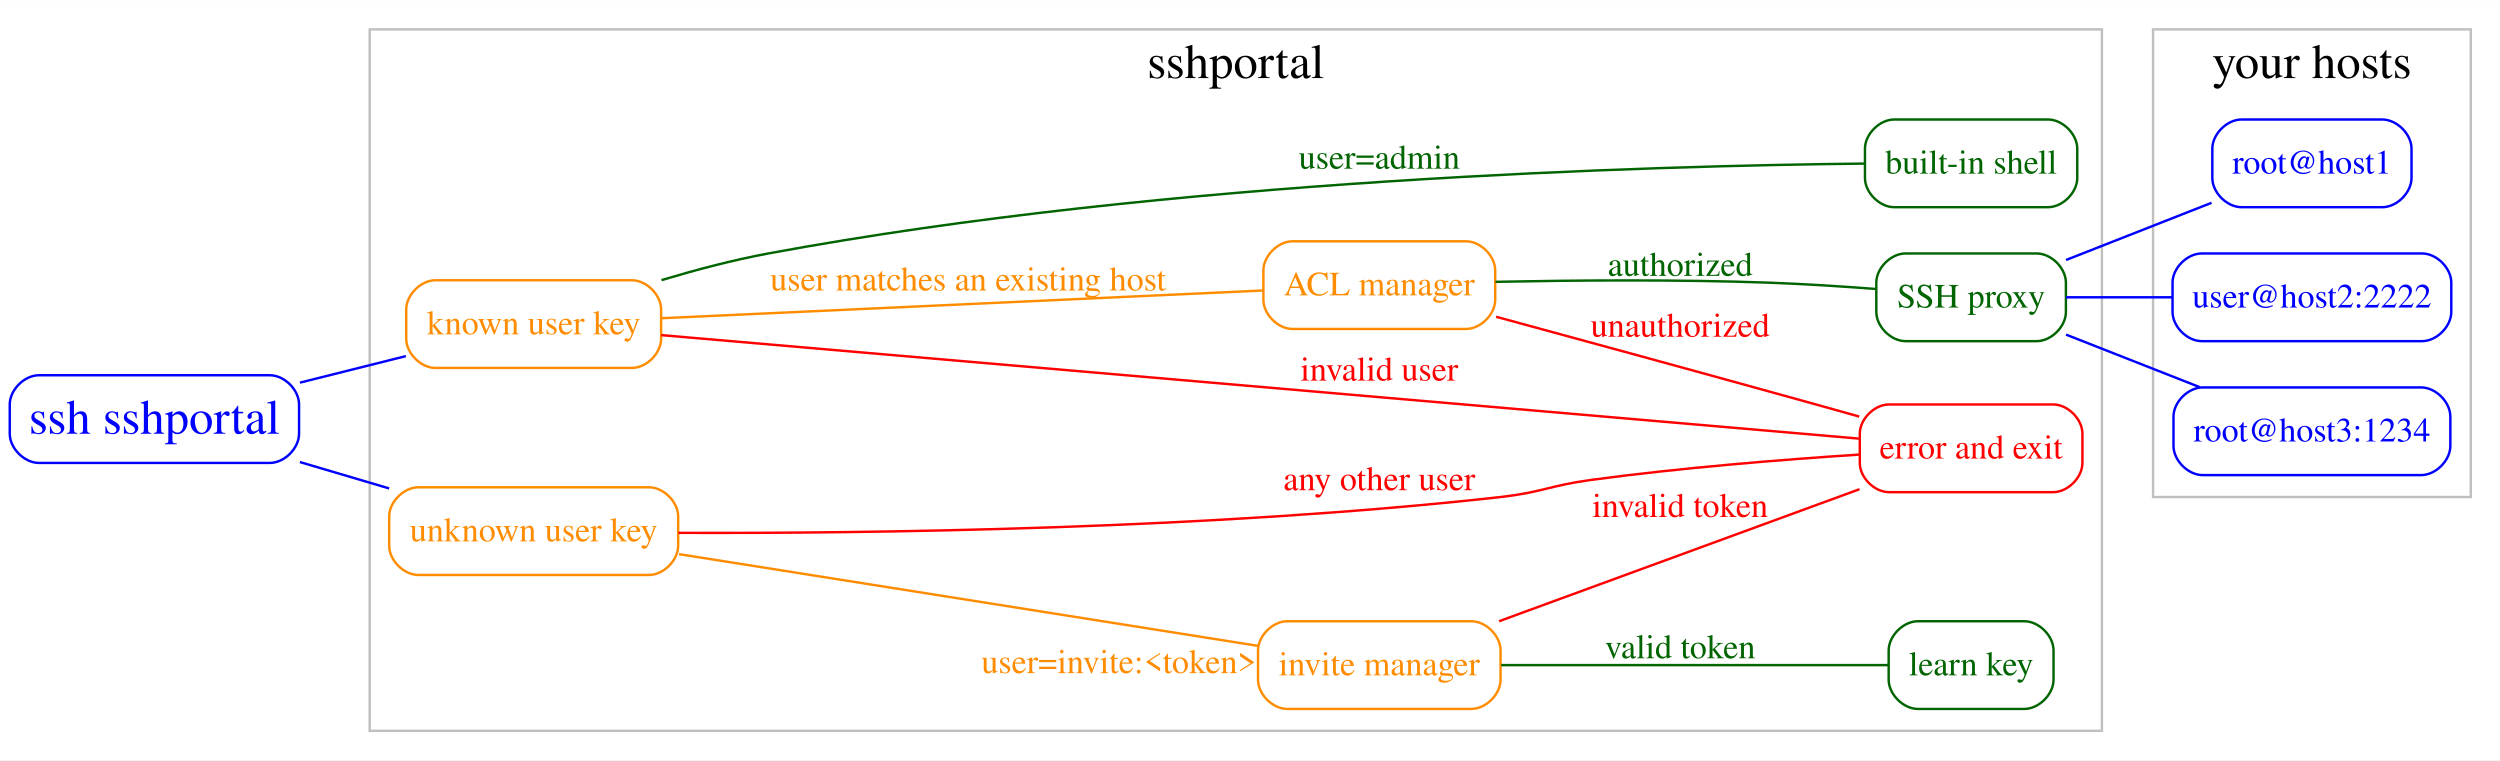
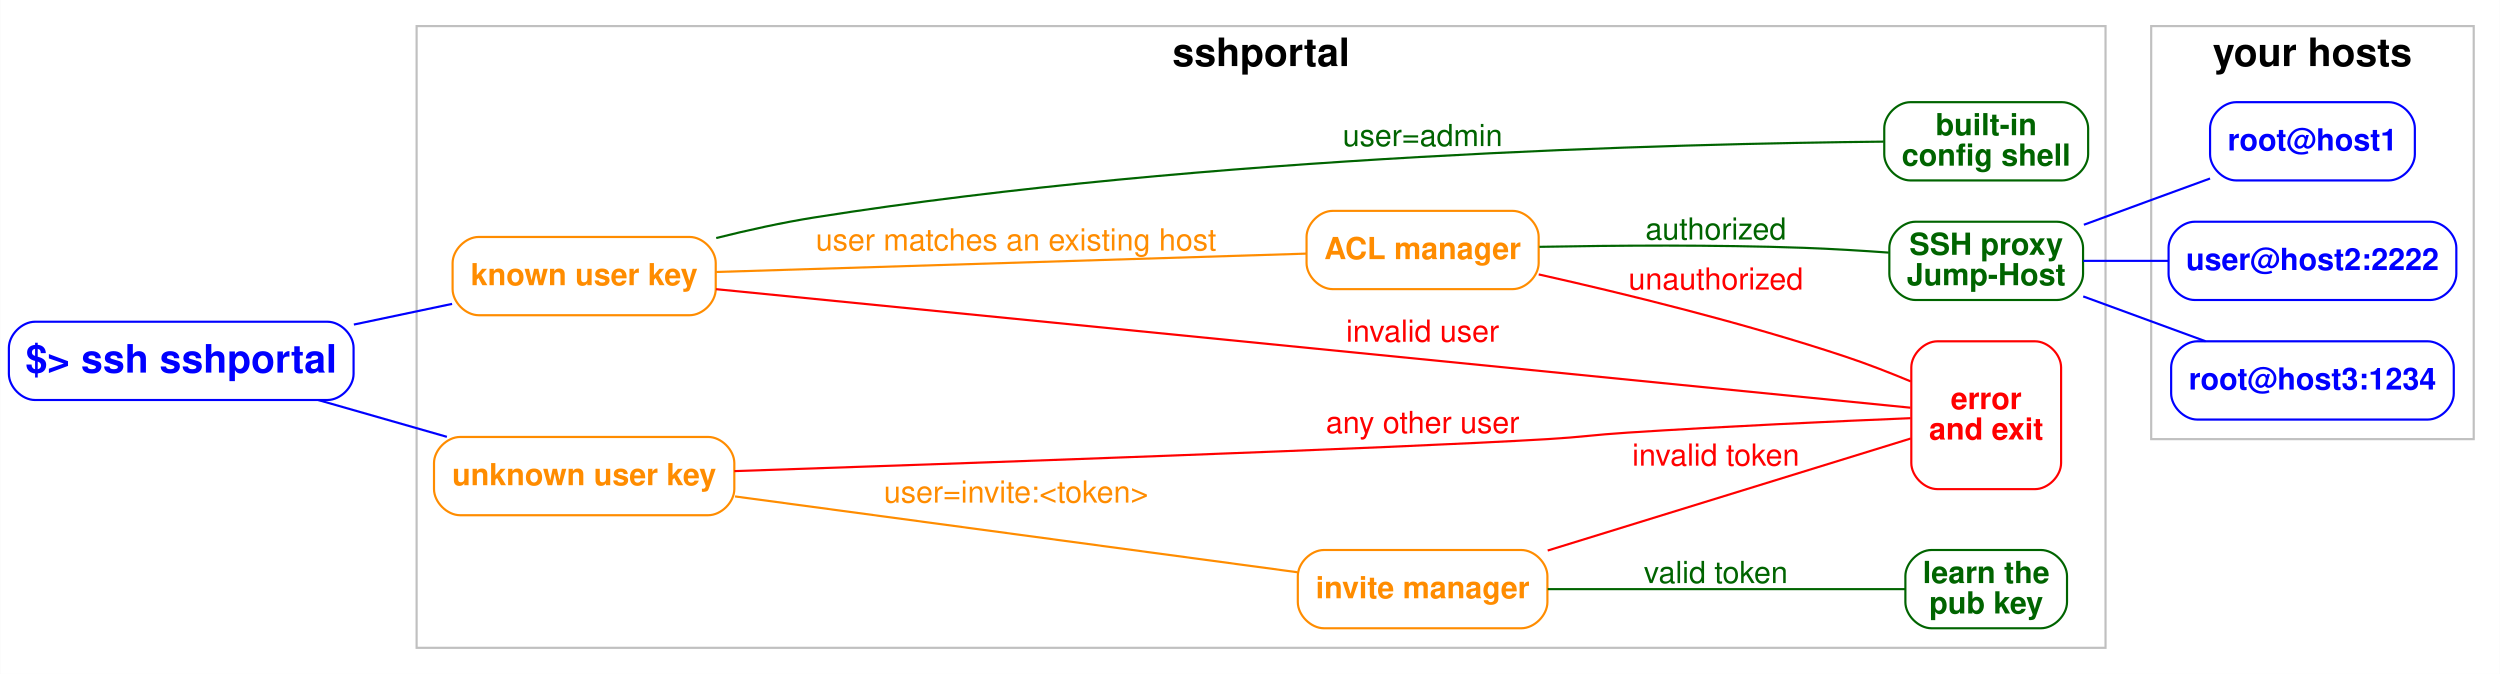
- <svg xmlns="http://www.w3.org/2000/svg" width="1026pt" height="312pt" viewBox="0.00 0.00 1026.42 312.00">
-   <g id="graph0" class="graph" transform="scale(1 1) rotate(0) translate(4 308)">
-     <polygon fill="#ffffff" stroke="transparent" points="-4,4 -4,-308 1022.422,-308 1022.422,4 -4,4" />
+ <svg xmlns="http://www.w3.org/2000/svg" width="1150pt" height="310pt" viewBox="0.00 0.00 1149.83 310.00">
+   <g id="graph0" class="graph" transform="scale(1 1) rotate(0) translate(4 306)">
+     <polygon fill="#ffffff" stroke="transparent" points="-4,4 -4,-306 1145.828,-306 1145.828,4 -4,4" />
    <g id="clust1" class="cluster">
-       <polygon fill="none" stroke="#c0c0c0" points="147.783,-8 147.783,-296 858.977,-296 858.977,-8 147.783,-8" />
-       <text text-anchor="middle" x="503.38" y="-276" font-family="Times,serif" font-size="20.00" fill="#000000">sshportal</text>
+       <polygon fill="none" stroke="#c0c0c0" points="187.559,-8 187.559,-294 964.46,-294 964.46,-8 187.559,-8" />
+       <text text-anchor="middle" x="576.009" y="-275.6" font-family="Helvetica,sans-Serif" font-weight="bold" font-size="18.00" fill="#000000">sshportal</text>
    </g>
    <g id="clust6" class="cluster">
-       <polygon fill="none" stroke="#c0c0c0" points="879.977,-104 879.977,-296 1010.422,-296 1010.422,-104 879.977,-104" />
-       <text text-anchor="middle" x="945.2" y="-276" font-family="Times,serif" font-size="20.00" fill="#000000">your hosts</text>
+       <polygon fill="none" stroke="#c0c0c0" points="985.46,-104 985.46,-294 1133.828,-294 1133.828,-104 985.46,-104" />
+       <text text-anchor="middle" x="1059.644" y="-275.6" font-family="Helvetica,sans-Serif" font-weight="bold" font-size="18.00" fill="#000000">your hosts</text>
    </g>
    <g id="node1" class="node">
-       <path fill="none" stroke="#0000ff" d="M12,-118C12,-118 106.783,-118 106.783,-118 112.783,-118 118.783,-124 118.783,-130 118.783,-130 118.783,-142 118.783,-142 118.783,-148 112.783,-154 106.783,-154 106.783,-154 12,-154 12,-154 6,-154 0,-148 0,-142 0,-142 0,-130 0,-130 0,-124 6,-118 12,-118" />
-       <text text-anchor="middle" x="59.392" y="-130" font-family="Times,serif" font-size="20.00" fill="#0000ff">ssh sshportal</text>
+       <path fill="none" stroke="#0000ff" d="M12,-122C12,-122 146.559,-122 146.559,-122 152.559,-122 158.559,-128 158.559,-134 158.559,-134 158.559,-146 158.559,-146 158.559,-152 152.559,-158 146.559,-158 146.559,-158 12,-158 12,-158 6,-158 0,-152 0,-146 0,-146 0,-134 0,-134 0,-128 6,-122 12,-122" />
+       <text text-anchor="middle" x="79.279" y="-134.6" font-family="Helvetica,sans-Serif" font-weight="bold" font-size="18.00" fill="#0000ff">$&gt; ssh sshportal</text>
    </g>
    <g id="node2" class="node">
-       <path fill="none" stroke="#ff8c00" d="M174.783,-157C174.783,-157 255.432,-157 255.432,-157 261.432,-157 267.432,-163 267.432,-169 267.432,-169 267.432,-181 267.432,-181 267.432,-187 261.432,-193 255.432,-193 255.432,-193 174.783,-193 174.783,-193 168.783,-193 162.783,-187 162.783,-181 162.783,-181 162.783,-169 162.783,-169 162.783,-163 168.783,-157 174.783,-157" />
-       <text text-anchor="middle" x="215.107" y="-170.8" font-family="Times,serif" font-size="14.00" fill="#ff8c00">known user key</text>
+       <path fill="none" stroke="#ff8c00" d="M216.11,-161C216.11,-161 313.151,-161 313.151,-161 319.151,-161 325.151,-167 325.151,-173 325.151,-173 325.151,-185 325.151,-185 325.151,-191 319.151,-197 313.151,-197 313.151,-197 216.11,-197 216.11,-197 210.11,-197 204.11,-191 204.11,-185 204.11,-185 204.11,-173 204.11,-173 204.11,-167 210.11,-161 216.11,-161" />
+       <text text-anchor="middle" x="264.631" y="-174.8" font-family="Helvetica,sans-Serif" font-weight="bold" font-size="14.00" fill="#ff8c00">known user key</text>
    </g>
    <g id="edge1" class="edge">
-       <path fill="none" stroke="#0000ff" d="M119.15,-150.967C133.473,-154.554 148.661,-158.358 162.627,-161.856" />
+       <path fill="none" stroke="#0000ff" d="M158.692,-156.709C173.823,-159.893 189.436,-163.178 203.873,-166.216" />
    </g>
    <g id="node3" class="node">
-       <path fill="none" stroke="#ff8c00" d="M167.783,-72C167.783,-72 262.432,-72 262.432,-72 268.432,-72 274.432,-78 274.432,-84 274.432,-84 274.432,-96 274.432,-96 274.432,-102 268.432,-108 262.432,-108 262.432,-108 167.783,-108 167.783,-108 161.783,-108 155.783,-102 155.783,-96 155.783,-96 155.783,-84 155.783,-84 155.783,-78 161.783,-72 167.783,-72" />
-       <text text-anchor="middle" x="215.107" y="-85.8" font-family="Times,serif" font-size="14.00" fill="#ff8c00">unknown user key</text>
+       <path fill="none" stroke="#ff8c00" d="M207.559,-69C207.559,-69 321.703,-69 321.703,-69 327.703,-69 333.703,-75 333.703,-81 333.703,-81 333.703,-93 333.703,-93 333.703,-99 327.703,-105 321.703,-105 321.703,-105 207.559,-105 207.559,-105 201.559,-105 195.559,-99 195.559,-93 195.559,-93 195.559,-81 195.559,-81 195.559,-75 201.559,-69 207.559,-69" />
+       <text text-anchor="middle" x="264.631" y="-82.8" font-family="Helvetica,sans-Serif" font-weight="bold" font-size="14.00" fill="#ff8c00">unknown user key</text>
    </g>
    <g id="edge2" class="edge">
-       <path fill="none" stroke="#0000ff" d="M119.15,-118.347C131.157,-114.8 143.773,-111.073 155.766,-107.53" />
+       <path fill="none" stroke="#0000ff" d="M142.29,-121.983C161.39,-116.521 182.37,-110.522 201.48,-105.058" />
    </g>
    <g id="node5" class="node">
-       <path fill="none" stroke="#ff8c00" d="M526.706,-173C526.706,-173 597.886,-173 597.886,-173 603.886,-173 609.886,-179 609.886,-185 609.886,-185 609.886,-197 609.886,-197 609.886,-203 603.886,-209 597.886,-209 597.886,-209 526.706,-209 526.706,-209 520.706,-209 514.706,-203 514.706,-197 514.706,-197 514.706,-185 514.706,-185 514.706,-179 520.706,-173 526.706,-173" />
-       <text text-anchor="middle" x="562.296" y="-186.8" font-family="Times,serif" font-size="14.00" fill="#ff8c00">ACL manager</text>
+       <path fill="none" stroke="#ff8c00" d="M608.929,-173C608.929,-173 691.703,-173 691.703,-173 697.703,-173 703.703,-179 703.703,-185 703.703,-185 703.703,-197 703.703,-197 703.703,-203 697.703,-209 691.703,-209 691.703,-209 608.929,-209 608.929,-209 602.929,-209 596.929,-203 596.929,-197 596.929,-197 596.929,-185 596.929,-185 596.929,-179 602.929,-173 608.929,-173" />
+       <text text-anchor="middle" x="650.316" y="-186.8" font-family="Helvetica,sans-Serif" font-weight="bold" font-size="14.00" fill="#ff8c00">ACL manager</text>
    </g>
    <g id="edge9" class="edge">
-       <path fill="none" stroke="#ff8c00" d="M267.461,-177.413C334.521,-180.503 449.793,-185.815 514.552,-188.8" />
-       <text text-anchor="middle" x="393.47" y="-188.8" font-family="Times,serif" font-size="14.00" fill="#ff8c00">user matches an existing host</text>
+       <path fill="none" stroke="#ff8c00" d="M325.318,-180.888C399.991,-183.212 525.601,-187.12 596.815,-189.335" />
+       <text text-anchor="middle" x="463.306" y="-190.8" font-family="Helvetica,sans-Serif" font-size="14.00" fill="#ff8c00">user matches an existing host</text>
    </g>
    <g id="node6" class="node">
-       <path fill="none" stroke="#006400" d="M773.693,-223C773.693,-223 836.855,-223 836.855,-223 842.855,-223 848.855,-229 848.855,-235 848.855,-235 848.855,-247 848.855,-247 848.855,-253 842.855,-259 836.855,-259 836.855,-259 773.693,-259 773.693,-259 767.693,-259 761.693,-253 761.693,-247 761.693,-247 761.693,-235 761.693,-235 761.693,-229 767.693,-223 773.693,-223" />
-       <text text-anchor="middle" x="805.274" y="-236.8" font-family="Times,serif" font-size="14.00" fill="#006400">built-in shell</text>
+       <path fill="none" stroke="#006400" d="M874.674,-223C874.674,-223 944.46,-223 944.46,-223 950.46,-223 956.46,-229 956.46,-235 956.46,-235 956.46,-247 956.46,-247 956.46,-253 950.46,-259 944.46,-259 944.46,-259 874.674,-259 874.674,-259 868.674,-259 862.674,-253 862.674,-247 862.674,-247 862.674,-235 862.674,-235 862.674,-229 868.674,-223 874.674,-223" />
+       <text text-anchor="middle" x="909.567" y="-243.8" font-family="Helvetica,sans-Serif" font-weight="bold" font-size="14.00" fill="#006400">built-in</text>
+       <text text-anchor="middle" x="909.567" y="-229.8" font-family="Helvetica,sans-Serif" font-weight="bold" font-size="14.00" fill="#006400">config shell</text>
    </g>
    <g id="edge6" class="edge">
-       <path fill="none" stroke="#006400" d="M267.592,-193.055C281.679,-197.279 297.008,-201.321 311.432,-204 475.634,-234.493 674.982,-240.013 761.597,-240.903" />
-       <text text-anchor="middle" x="562.296" y="-238.8" font-family="Times,serif" font-size="14.00" fill="#006400">user=admin</text>
+       <path fill="none" stroke="#006400" d="M325.37,-196.506C340.099,-200.182 355.876,-203.652 370.703,-206 550.802,-234.52 768.291,-239.907 862.393,-240.849" />
+       <text text-anchor="middle" x="650.316" y="-238.8" font-family="Helvetica,sans-Serif" font-size="14.00" fill="#006400">user=admin</text>
    </g>
    <g id="node9" class="node">
-       <path fill="none" stroke="#ff0000" d="M771.57,-106C771.57,-106 838.977,-106 838.977,-106 844.977,-106 850.977,-112 850.977,-118 850.977,-118 850.977,-130 850.977,-130 850.977,-136 844.977,-142 838.977,-142 838.977,-142 771.57,-142 771.57,-142 765.57,-142 759.57,-136 759.57,-130 759.57,-130 759.57,-118 759.57,-118 759.57,-112 765.57,-106 771.57,-106" />
-       <text text-anchor="middle" x="805.274" y="-119.8" font-family="Times,serif" font-size="14.00" fill="#ff0000">error and exit</text>
+       <path fill="none" stroke="#ff0000" d="M887.115,-81C887.115,-81 932.019,-81 932.019,-81 938.019,-81 944.019,-87 944.019,-93 944.019,-93 944.019,-137 944.019,-137 944.019,-143 938.019,-149 932.019,-149 932.019,-149 887.115,-149 887.115,-149 881.115,-149 875.115,-143 875.115,-137 875.115,-137 875.115,-93 875.115,-93 875.115,-87 881.115,-81 887.115,-81" />
+       <text text-anchor="middle" x="909.567" y="-117.8" font-family="Helvetica,sans-Serif" font-weight="bold" font-size="14.00" fill="#ff0000">error</text>
+       <text text-anchor="middle" x="909.567" y="-103.8" font-family="Helvetica,sans-Serif" font-weight="bold" font-size="14.00" fill="#ff0000">and exit</text>
    </g>
    <g id="edge11" class="edge">
-       <path fill="none" stroke="#ff0000" d="M267.481,-170.474C381.591,-160.613 651.068,-137.326 759.197,-127.982" />
-       <text text-anchor="middle" x="562.296" y="-151.8" font-family="Times,serif" font-size="14.00" fill="#ff0000">invalid user</text>
+       <path fill="none" stroke="#ff0000" d="M325.305,-172.979C457.945,-159.816 770.212,-128.829 874.766,-118.454" />
+       <text text-anchor="middle" x="650.316" y="-148.8" font-family="Helvetica,sans-Serif" font-size="14.00" fill="#ff0000">invalid user</text>
    </g>
    <g id="node4" class="node">
-       <path fill="none" stroke="#ff8c00" d="M524.508,-17C524.508,-17 600.084,-17 600.084,-17 606.084,-17 612.084,-23 612.084,-29 612.084,-29 612.084,-41 612.084,-41 612.084,-47 606.084,-53 600.084,-53 600.084,-53 524.508,-53 524.508,-53 518.508,-53 512.508,-47 512.508,-41 512.508,-41 512.508,-29 512.508,-29 512.508,-23 518.508,-17 524.508,-17" />
-       <text text-anchor="middle" x="562.296" y="-30.8" font-family="Times,serif" font-size="14.00" fill="#ff8c00">invite manager</text>
+       <path fill="none" stroke="#ff8c00" d="M604.909,-17C604.909,-17 695.723,-17 695.723,-17 701.723,-17 707.723,-23 707.723,-29 707.723,-29 707.723,-41 707.723,-41 707.723,-47 701.723,-53 695.723,-53 695.723,-53 604.909,-53 604.909,-53 598.909,-53 592.909,-47 592.909,-41 592.909,-41 592.909,-29 592.909,-29 592.909,-23 598.909,-17 604.909,-17" />
+       <text text-anchor="middle" x="650.316" y="-30.8" font-family="Helvetica,sans-Serif" font-weight="bold" font-size="14.00" fill="#ff8c00">invite manager</text>
    </g>
    <g id="edge10" class="edge">
-       <path fill="none" stroke="#ff8c00" d="M274.791,-80.545C341.874,-69.918 449.588,-52.855 512.382,-42.907" />
-       <text text-anchor="middle" x="455.439" y="-31.707" font-family="Times,serif" font-size="14.00" fill="#ff8c00">user=invite:&lt;token&gt;</text>
+       <path fill="none" stroke="#ff8c00" d="M334.029,-77.643C407.984,-67.672 523.726,-52.067 592.789,-42.756" />
+       <text text-anchor="middle" x="463.306" y="-74.8" font-family="Helvetica,sans-Serif" font-size="14.00" fill="#ff8c00">user=invite:&lt;token&gt;</text>
    </g>
    <g id="edge13" class="edge">
-       <path fill="none" stroke="#ff0000" d="M274.498,-89.293C352.293,-89.008 492.829,-90.694 612.084,-104 628.717,-105.856 632.5,-108.747 649.084,-111 686.023,-116.018 728.157,-119.388 759.347,-121.437" />
-       <text text-anchor="middle" x="562.296" y="-106.8" font-family="Times,serif" font-size="14.00" fill="#ff0000">any other user</text>
+       <path fill="none" stroke="#ff0000" d="M333.718,-89.291C439.591,-92.863 637.121,-99.785 707.723,-104 724.192,-104.983 728.259,-105.933 744.723,-107 789.613,-109.908 841.443,-112.258 874.816,-113.641" />
+       <text text-anchor="middle" x="650.316" y="-106.8" font-family="Helvetica,sans-Serif" font-size="14.00" fill="#ff0000">any other user</text>
    </g>
    <g id="node8" class="node">
-       <path fill="none" stroke="#006400" d="M783.427,-17C783.427,-17 827.121,-17 827.121,-17 833.121,-17 839.121,-23 839.121,-29 839.121,-29 839.121,-41 839.121,-41 839.121,-47 833.121,-53 827.121,-53 827.121,-53 783.427,-53 783.427,-53 777.427,-53 771.427,-47 771.427,-41 771.427,-41 771.427,-29 771.427,-29 771.427,-23 777.427,-17 783.427,-17" />
-       <text text-anchor="middle" x="805.274" y="-30.8" font-family="Times,serif" font-size="14.00" fill="#006400">learn key</text>
+       <path fill="none" stroke="#006400" d="M884.391,-17C884.391,-17 934.743,-17 934.743,-17 940.743,-17 946.743,-23 946.743,-29 946.743,-29 946.743,-41 946.743,-41 946.743,-47 940.743,-53 934.743,-53 934.743,-53 884.391,-53 884.391,-53 878.391,-53 872.391,-47 872.391,-41 872.391,-41 872.391,-29 872.391,-29 872.391,-23 878.391,-17 884.391,-17" />
+       <text text-anchor="middle" x="909.567" y="-37.8" font-family="Helvetica,sans-Serif" font-weight="bold" font-size="14.00" fill="#006400">learn the</text>
+       <text text-anchor="middle" x="909.567" y="-23.8" font-family="Helvetica,sans-Serif" font-weight="bold" font-size="14.00" fill="#006400">pub key</text>
    </g>
    <g id="edge8" class="edge">
-       <path fill="none" stroke="#006400" d="M612.346,-35C659.858,-35 729.978,-35 771.304,-35" />
-       <text text-anchor="middle" x="685.827" y="-37.8" font-family="Times,serif" font-size="14.00" fill="#006400">valid token</text>
+       <path fill="none" stroke="#006400" d="M707.852,-35C757.975,-35 829.183,-35 872.216,-35" />
+       <text text-anchor="middle" x="785.198" y="-37.8" font-family="Helvetica,sans-Serif" font-size="14.00" fill="#006400">valid token</text>
    </g>
    <g id="edge14" class="edge">
-       <path fill="none" stroke="#ff0000" d="M611.466,-53.011C654.731,-68.858 717.235,-91.752 759.465,-107.221" />
-       <text text-anchor="middle" x="685.827" y="-95.8" font-family="Times,serif" font-size="14.00" fill="#ff0000">invalid token</text>
+       <path fill="none" stroke="#ff0000" d="M707.852,-52.755C759.019,-68.544 832.159,-91.113 874.868,-104.293" />
+       <text text-anchor="middle" x="785.198" y="-91.8" font-family="Helvetica,sans-Serif" font-size="14.00" fill="#ff0000">invalid token</text>
    </g>
    <g id="node7" class="node">
-       <path fill="none" stroke="#006400" d="M778.352,-168C778.352,-168 832.196,-168 832.196,-168 838.196,-168 844.196,-174 844.196,-180 844.196,-180 844.196,-192 844.196,-192 844.196,-198 838.196,-204 832.196,-204 832.196,-204 778.352,-204 778.352,-204 772.352,-204 766.352,-198 766.352,-192 766.352,-192 766.352,-180 766.352,-180 766.352,-174 772.352,-168 778.352,-168" />
-       <text text-anchor="middle" x="805.274" y="-181.8" font-family="Times,serif" font-size="14.00" fill="#006400">SSH proxy</text>
+       <path fill="none" stroke="#006400" d="M877.012,-168C877.012,-168 942.122,-168 942.122,-168 948.122,-168 954.122,-174 954.122,-180 954.122,-180 954.122,-192 954.122,-192 954.122,-198 948.122,-204 942.122,-204 942.122,-204 877.012,-204 877.012,-204 871.012,-204 865.012,-198 865.012,-192 865.012,-192 865.012,-180 865.012,-180 865.012,-174 871.012,-168 877.012,-168" />
+       <text text-anchor="middle" x="909.567" y="-188.8" font-family="Helvetica,sans-Serif" font-weight="bold" font-size="14.00" fill="#006400">SSH proxy</text>
+       <text text-anchor="middle" x="909.567" y="-174.8" font-family="Helvetica,sans-Serif" font-weight="bold" font-size="14.00" fill="#006400">Jump-Host</text>
    </g>
    <g id="edge7" class="edge">
-       <path fill="none" stroke="#006400" d="M610.001,-192.356C641.882,-193.002 684.752,-193.37 722.57,-192 736.813,-191.484 752.408,-190.47 766.18,-189.42" />
-       <text text-anchor="middle" x="685.827" y="-194.8" font-family="Times,serif" font-size="14.00" fill="#006400">authorized</text>
+       <path fill="none" stroke="#006400" d="M704.057,-192.457C738.769,-193.114 784.904,-193.456 825.674,-192 838.369,-191.547 852.125,-190.708 864.754,-189.799" />
+       <text text-anchor="middle" x="785.198" y="-195.8" font-family="Helvetica,sans-Serif" font-size="14.00" fill="#006400">authorized</text>
    </g>
    <g id="edge12" class="edge">
-       <path fill="none" stroke="#ff0000" d="M610.264,-178.009C646.387,-168.197 697.115,-154.356 741.57,-142 747.328,-140.4 753.375,-138.707 759.357,-137.025" />
-       <text text-anchor="middle" x="685.827" y="-169.8" font-family="Times,serif" font-size="14.00" fill="#ff0000">unauthorized</text>
+       <path fill="none" stroke="#ff0000" d="M703.716,-179.768C743.108,-170.946 797.778,-157.573 844.674,-142 854.633,-138.693 865.225,-134.56 874.899,-130.531" />
+       <text text-anchor="middle" x="785.198" y="-172.8" font-family="Helvetica,sans-Serif" font-size="14.00" fill="#ff0000">unauthorized</text>
    </g>
    <g id="node10" class="node">
-       <path fill="none" stroke="#0000ff" d="M916.309,-223C916.309,-223 974.091,-223 974.091,-223 980.091,-223 986.091,-229 986.091,-235 986.091,-235 986.091,-247 986.091,-247 986.091,-253 980.091,-259 974.091,-259 974.091,-259 916.309,-259 916.309,-259 910.309,-259 904.309,-253 904.309,-247 904.309,-247 904.309,-235 904.309,-235 904.309,-229 910.309,-223 916.309,-223" />
-       <text text-anchor="middle" x="945.2" y="-236.8" font-family="Times,serif" font-size="14.00" fill="#0000ff">root@host1</text>
+       <path fill="none" stroke="#0000ff" d="M1024.543,-223C1024.543,-223 1094.746,-223 1094.746,-223 1100.746,-223 1106.746,-229 1106.746,-235 1106.746,-235 1106.746,-247 1106.746,-247 1106.746,-253 1100.746,-259 1094.746,-259 1094.746,-259 1024.543,-259 1024.543,-259 1018.543,-259 1012.543,-253 1012.543,-247 1012.543,-247 1012.543,-235 1012.543,-235 1012.543,-229 1018.543,-223 1024.543,-223" />
+       <text text-anchor="middle" x="1059.644" y="-236.8" font-family="Helvetica,sans-Serif" font-weight="bold" font-size="14.00" fill="#0000ff">root@host1</text>
    </g>
    <g id="edge3" class="edge">
-       <path fill="none" stroke="#0000ff" d="M844.251,-201.321C862.85,-208.631 885.11,-217.381 903.989,-224.802" />
+       <path fill="none" stroke="#0000ff" d="M954.501,-202.615C964.678,-206.368 975.438,-210.327 985.46,-214 994.211,-217.207 1003.547,-220.615 1012.54,-223.891" />
    </g>
    <g id="node11" class="node">
-       <path fill="none" stroke="#0000ff" d="M899.977,-168C899.977,-168 990.422,-168 990.422,-168 996.422,-168 1002.422,-174 1002.422,-180 1002.422,-180 1002.422,-192 1002.422,-192 1002.422,-198 996.422,-204 990.422,-204 990.422,-204 899.977,-204 899.977,-204 893.977,-204 887.977,-198 887.977,-192 887.977,-192 887.977,-180 887.977,-180 887.977,-174 893.977,-168 899.977,-168" />
-       <text text-anchor="middle" x="945.2" y="-181.8" font-family="Times,serif" font-size="14.00" fill="#0000ff">user@host2:2222</text>
+       <path fill="none" stroke="#0000ff" d="M1005.46,-168C1005.46,-168 1113.828,-168 1113.828,-168 1119.828,-168 1125.828,-174 1125.828,-180 1125.828,-180 1125.828,-192 1125.828,-192 1125.828,-198 1119.828,-204 1113.828,-204 1113.828,-204 1005.46,-204 1005.46,-204 999.46,-204 993.46,-198 993.46,-192 993.46,-192 993.46,-180 993.46,-180 993.46,-174 999.46,-168 1005.46,-168" />
+       <text text-anchor="middle" x="1059.644" y="-181.8" font-family="Helvetica,sans-Serif" font-weight="bold" font-size="14.00" fill="#0000ff">user@host2:2222</text>
    </g>
    <g id="edge4" class="edge">
-       <path fill="none" stroke="#0000ff" d="M844.251,-186C857.755,-186 873.19,-186 887.859,-186" />
+       <path fill="none" stroke="#0000ff" d="M954.189,-186C966.458,-186 980.033,-186 993.246,-186" />
    </g>
    <g id="node12" class="node">
-       <path fill="none" stroke="#0000ff" d="M900.364,-113C900.364,-113 990.036,-113 990.036,-113 996.036,-113 1002.036,-119 1002.036,-125 1002.036,-125 1002.036,-137 1002.036,-137 1002.036,-143 996.036,-149 990.036,-149 990.036,-149 900.364,-149 900.364,-149 894.364,-149 888.364,-143 888.364,-137 888.364,-137 888.364,-125 888.364,-125 888.364,-119 894.364,-113 900.364,-113" />
-       <text text-anchor="middle" x="945.2" y="-126.8" font-family="Times,serif" font-size="14.00" fill="#0000ff">root@host3:1234</text>
+       <path fill="none" stroke="#0000ff" d="M1006.639,-113C1006.639,-113 1112.649,-113 1112.649,-113 1118.649,-113 1124.649,-119 1124.649,-125 1124.649,-125 1124.649,-137 1124.649,-137 1124.649,-143 1118.649,-149 1112.649,-149 1112.649,-149 1006.639,-149 1006.639,-149 1000.639,-149 994.639,-143 994.639,-137 994.639,-137 994.639,-125 994.639,-125 994.639,-119 1000.639,-113 1006.639,-113" />
+       <text text-anchor="middle" x="1059.644" y="-126.8" font-family="Helvetica,sans-Serif" font-weight="bold" font-size="14.00" fill="#0000ff">root@host3:1234</text>
    </g>
    <g id="edge5" class="edge">
-       <path fill="none" stroke="#0000ff" d="M844.251,-170.679C861.314,-163.973 881.457,-156.055 899.245,-149.063" />
+       <path fill="none" stroke="#0000ff" d="M954.189,-169.647C971.901,-163.156 992.336,-155.667 1010.473,-149.02" />
    </g>
  </g>
</svg>
